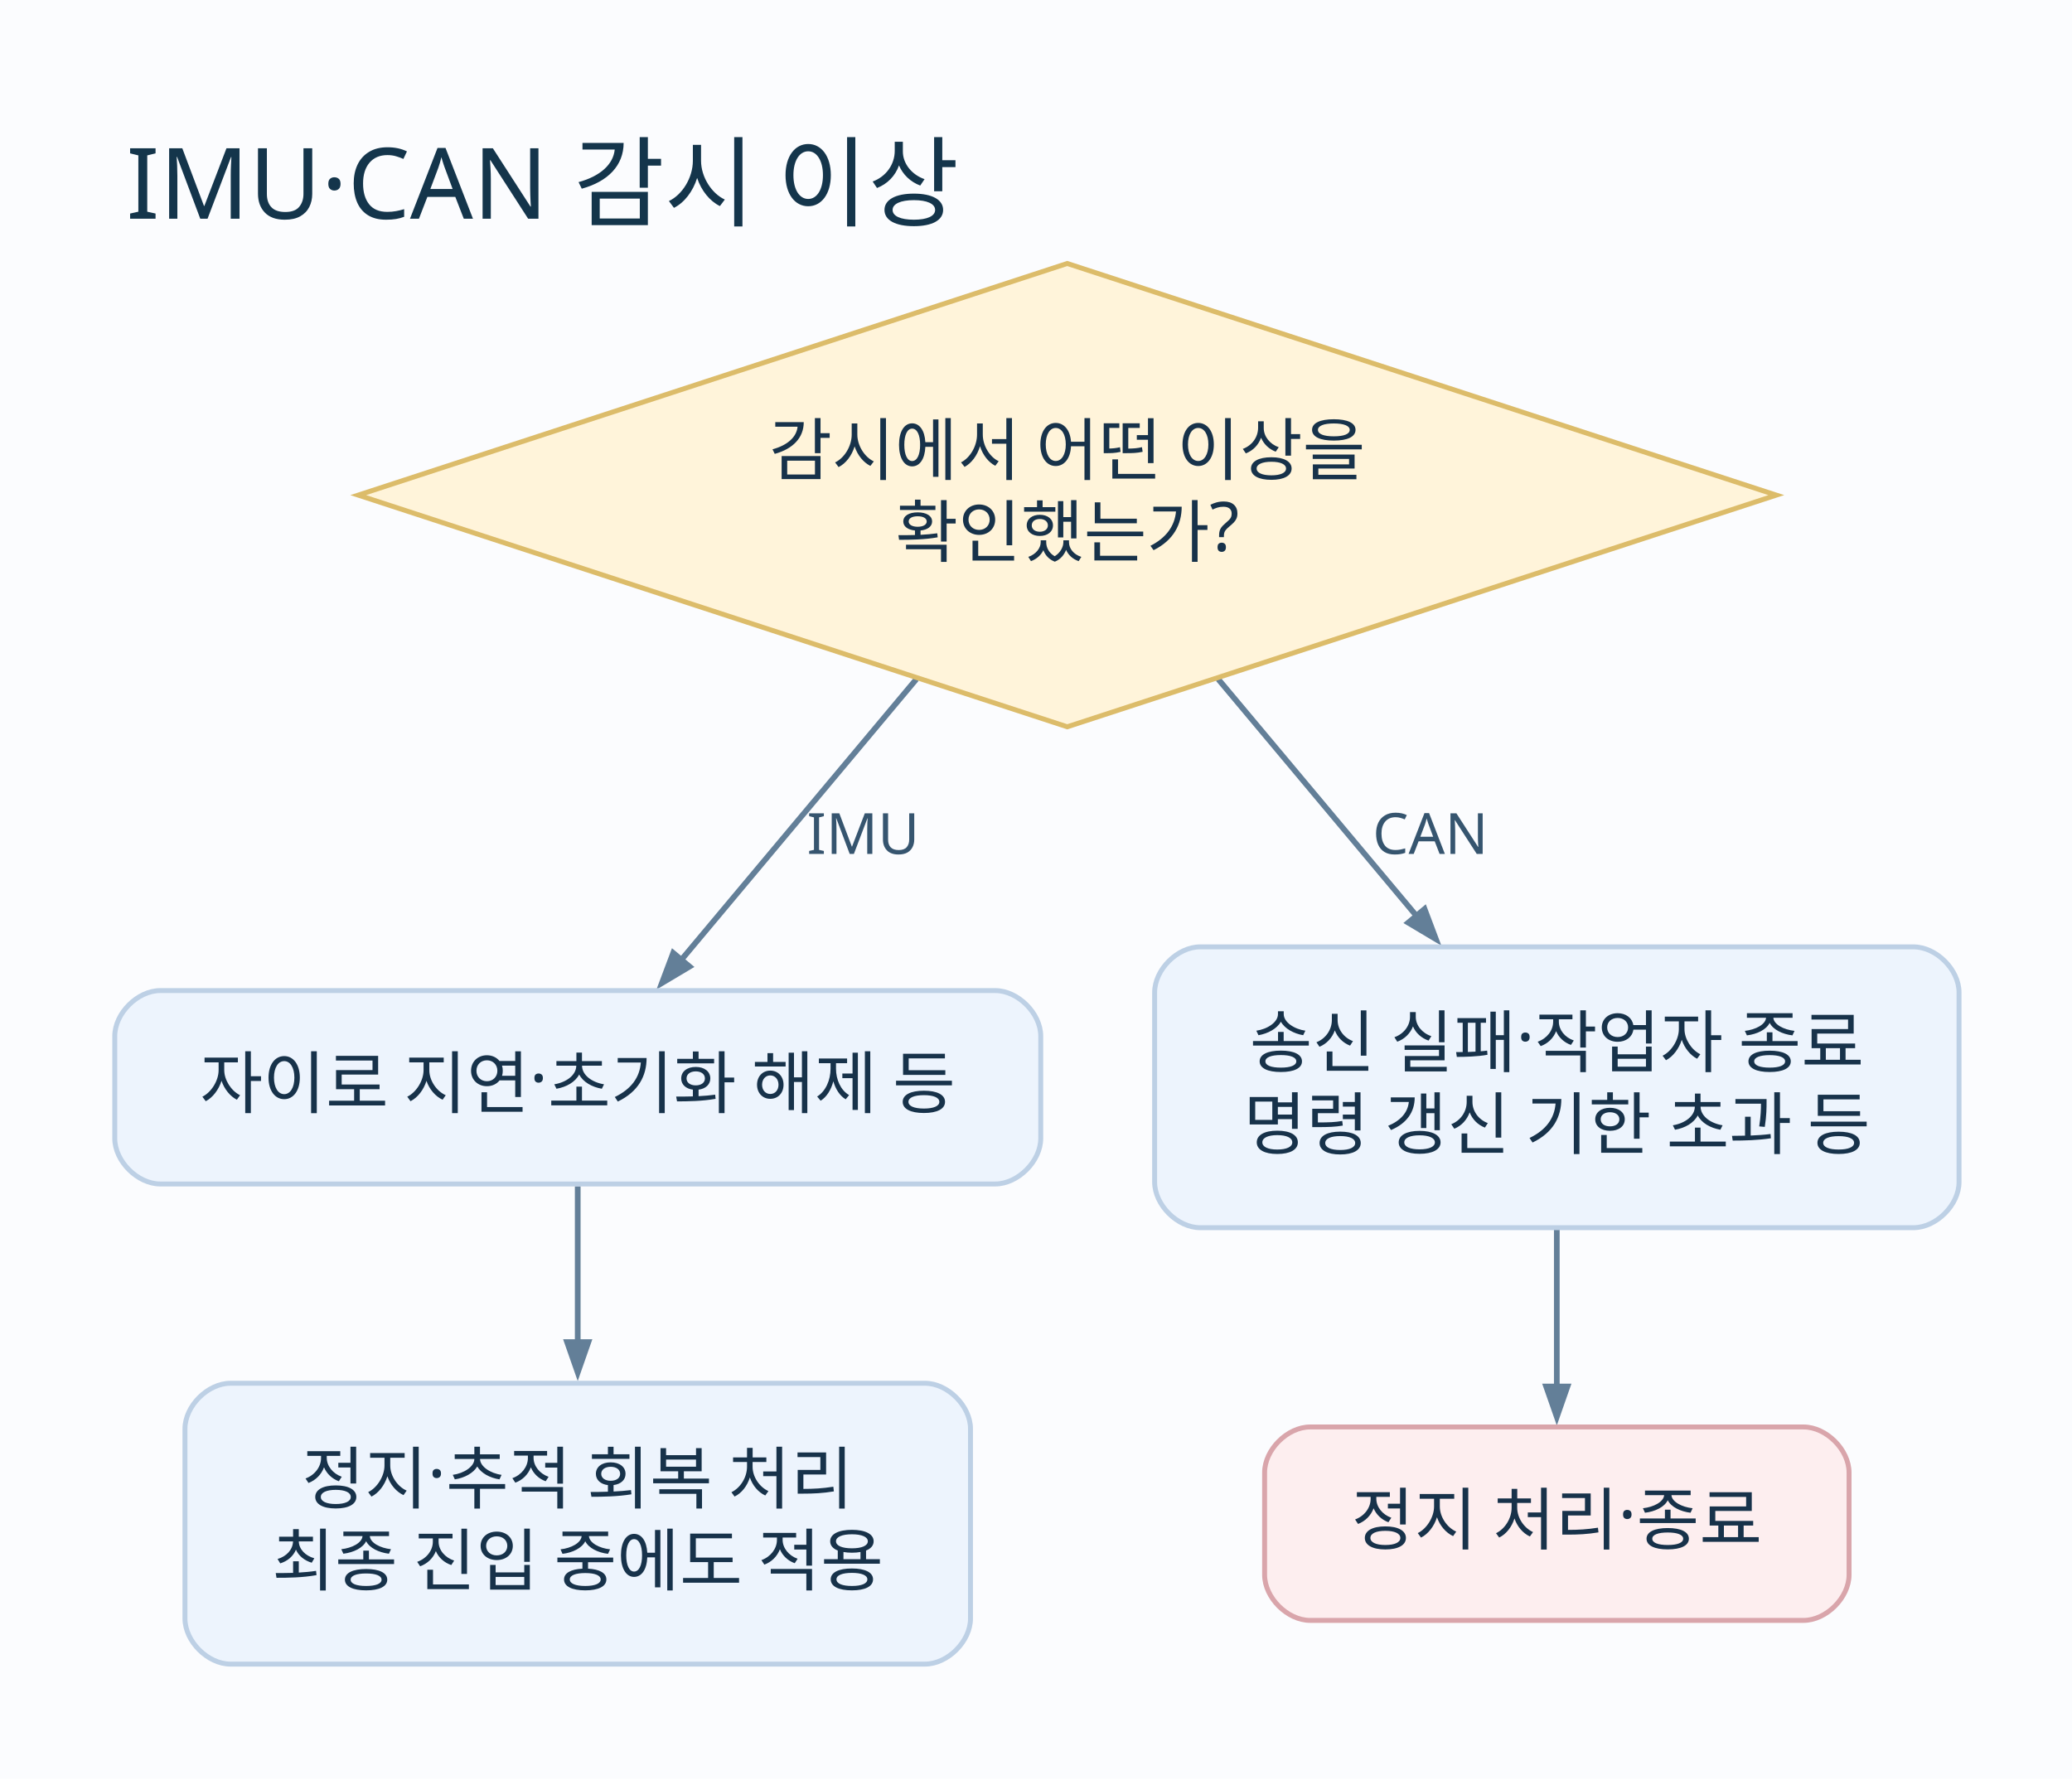
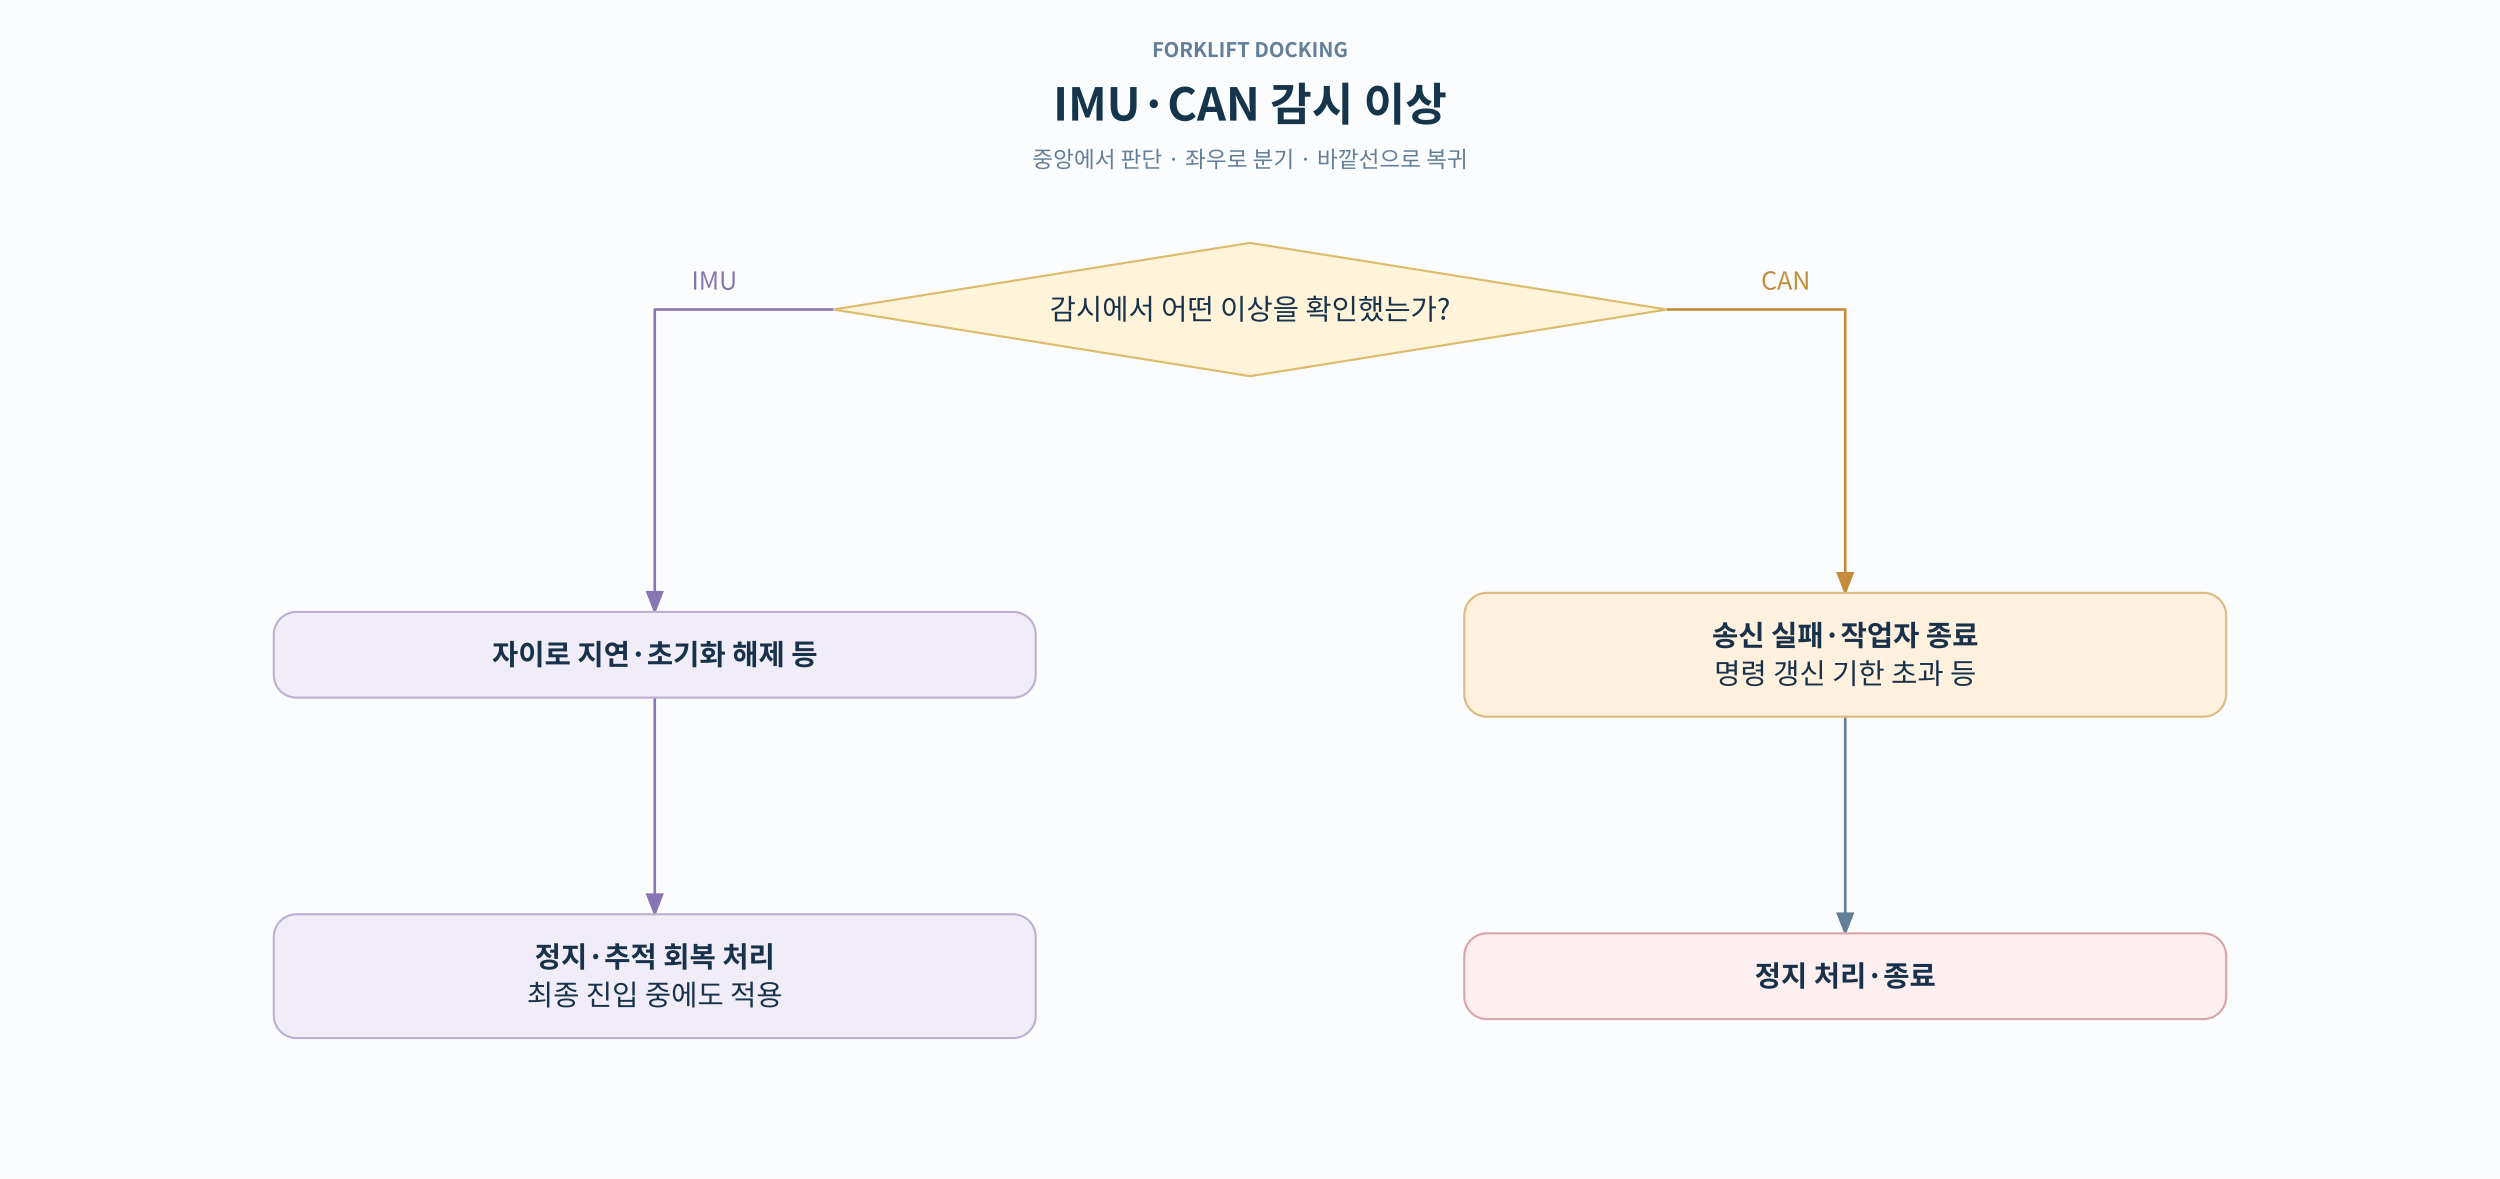
- <svg xmlns="http://www.w3.org/2000/svg" width="546pt" height="469pt" viewBox="0.00 0.00 546.00 469.00">
-   <g id="graph0" class="graph" transform="scale(1 1) rotate(0) translate(30.24 438.58)">
-     <polygon fill="#fbfcfe" stroke="none" points="-30.24,30.24 -30.24,-438.58 516.23,-438.58 516.23,30.24 -30.24,30.24" />
-     <text xml:space="preserve" text-anchor="middle" x="112.72" y="-380.94" font-family="Apple SD Gothic Neo" font-size="26.00" fill="#14354b">IMU·CAN 감시 이상</text>
-     <g id="edge1" class="edge">
-       <path fill="none" stroke="#637f98" stroke-width="1.5" d="M211.25,-259.61C191.16,-235.62 167.3,-207.12 149.31,-185.63" />
-       <polygon fill="#637f98" stroke="#637f98" stroke-width="1.5" points="151.46,-183.84 144.18,-179.5 147.16,-187.43 151.46,-183.84" />
-       <text xml:space="preserve" text-anchor="middle" x="197.22" y="-213.53" font-family="Apple SD Gothic Neo" font-size="15.00" fill="#36556f">IMU</text>
-     </g>
-     <g id="edge2" class="edge">
-       <path fill="none" stroke="#637f98" stroke-width="1.5" d="M290.76,-259.61C307.42,-239.71 326.67,-216.72 343.02,-197.2" />
-       <polygon fill="#637f98" stroke="#637f98" stroke-width="1.5" points="345.15,-199.01 348.14,-191.08 340.86,-195.42 345.15,-199.01" />
-       <text xml:space="preserve" text-anchor="middle" x="346.69" y="-213.53" font-family="Apple SD Gothic Neo" font-size="15.00" fill="#36556f">CAN</text>
-     </g>
-     <g id="edge3" class="edge">
-       <path fill="none" stroke="#637f98" stroke-width="1.5" d="M122,-125.94C122,-113.8 122,-98.82 122,-84.69" />
-       <polygon fill="#637f98" stroke="#637f98" stroke-width="1.5" points="124.8,-84.87 122,-76.87 119.2,-84.87 124.8,-84.87" />
-     </g>
-     <g id="edge4" class="edge">
-       <path fill="none" stroke="#637f98" stroke-width="1.5" d="M380,-114.64C380,-101.3 380,-86.24 380,-73.02" />
-       <polygon fill="#637f98" stroke="#637f98" stroke-width="1.5" points="382.8,-73.16 380,-65.16 377.2,-73.16 382.8,-73.16" />
-     </g>
-     <g id="node1" class="node">
-       <polygon fill="#fff4da" stroke="#dcbc6a" stroke-width="1.3" points="251,-369.14 64.16,-308.09 251,-247.03 437.84,-308.09 251,-369.14" />
-       <text xml:space="preserve" text-anchor="middle" x="251" y="-313.49" font-family="Apple SD Gothic Neo" font-size="18.00" fill="#17324a">감시에서 어떤 이상을</text>
-       <text xml:space="preserve" text-anchor="middle" x="251" y="-291.89" font-family="Apple SD Gothic Neo" font-size="18.00" fill="#17324a">확인했는가?</text>
-     </g>
-     <g id="node2" class="node">
-       <path fill="#edf4fd" stroke="#bdd0e5" stroke-width="1.3" d="M232.01,-177.51C232.01,-177.51 12,-177.51 12,-177.51 6,-177.51 0,-171.51 0,-165.51 0,-165.51 0,-138.54 0,-138.54 0,-132.54 6,-126.54 12,-126.54 12,-126.54 232.01,-126.54 232.01,-126.54 238.01,-126.54 244.01,-132.54 244.01,-138.54 244.01,-138.54 244.01,-165.51 244.01,-165.51 244.01,-171.51 238.01,-177.51 232.01,-177.51" />
-       <text xml:space="preserve" text-anchor="middle" x="122" y="-146.62" font-family="Apple SD Gothic Neo" font-size="18.00" fill="#17324a">자이로 지연·초기화 해제 등</text>
-     </g>
-     <g id="node3" class="node">
-       <path fill="#edf4fd" stroke="#bdd0e5" stroke-width="1.3" d="M473.99,-189.03C473.99,-189.03 286.02,-189.03 286.02,-189.03 280.02,-189.03 274.02,-183.03 274.02,-177.03 274.02,-177.03 274.02,-127.02 274.02,-127.02 274.02,-121.02 280.02,-115.02 286.02,-115.02 286.02,-115.02 473.99,-115.02 473.99,-115.02 479.99,-115.02 485.99,-121.02 485.99,-127.02 485.99,-127.02 485.99,-177.03 485.99,-177.03 485.99,-183.03 479.99,-189.03 473.99,-189.03" />
-       <text xml:space="preserve" text-anchor="middle" x="380" y="-157.42" font-family="Apple SD Gothic Neo" font-size="18.00" fill="#17324a">송신 실패·작업자 종료</text>
-       <text xml:space="preserve" text-anchor="middle" x="380" y="-135.82" font-family="Apple SD Gothic Neo" font-size="18.00" fill="#17324a">명령 갱신 기한 초과 등</text>
-     </g>
-     <g id="node4" class="node">
-       <path fill="#edf4fd" stroke="#bdd0e5" stroke-width="1.3" d="M213.5,-74.02C213.5,-74.02 30.5,-74.02 30.5,-74.02 24.5,-74.02 18.5,-68.02 18.5,-62.02 18.5,-62.02 18.5,-12 18.5,-12 18.5,-6 24.5,0 30.5,0 30.5,0 213.5,0 213.5,0 219.5,0 225.5,-6 225.5,-12 225.5,-12 225.5,-62.02 225.5,-62.02 225.5,-68.02 219.5,-74.02 213.5,-74.02" />
-       <text xml:space="preserve" text-anchor="middle" x="122" y="-42.41" font-family="Apple SD Gothic Neo" font-size="18.00" fill="#17324a">정지·추적 회복 처리</text>
-       <text xml:space="preserve" text-anchor="middle" x="122" y="-20.81" font-family="Apple SD Gothic Neo" font-size="18.00" fill="#17324a">최종 진입 중에도 적용</text>
-     </g>
-     <g id="node5" class="node">
-       <path fill="#fdeeef" stroke="#d9a5ab" stroke-width="1.3" d="M445.01,-62.5C445.01,-62.5 315,-62.5 315,-62.5 309,-62.5 303,-56.5 303,-50.5 303,-50.5 303,-23.52 303,-23.52 303,-17.52 309,-11.52 315,-11.52 315,-11.52 445.01,-11.52 445.01,-11.52 451.01,-11.52 457.01,-17.52 457.01,-23.52 457.01,-23.52 457.01,-50.5 457.01,-50.5 457.01,-56.5 451.01,-62.5 445.01,-62.5" />
-       <text xml:space="preserve" text-anchor="middle" x="380" y="-31.61" font-family="Apple SD Gothic Neo" font-size="18.00" fill="#17324a">정지 처리·종료</text>
-     </g>
+ <svg xmlns="http://www.w3.org/2000/svg" width="2100" height="990" viewBox="0 0 2100 990" role="img" aria-labelledby="title desc">
+   <rect width="2100" height="990" fill="#FBFCFE" />
+   <defs>
+     <marker id="arrow637F98" markerWidth="9" markerHeight="7" refX="8" refY="3.5" orient="auto" markerUnits="strokeWidth">
+       <path d="M0,0 L9,3.5 L0,7 Z" fill="#637F98" />
+     </marker>
+     <marker id="arrow438E83" markerWidth="9" markerHeight="7" refX="8" refY="3.5" orient="auto" markerUnits="strokeWidth">
+       <path d="M0,0 L9,3.5 L0,7 Z" fill="#438E83" />
+     </marker>
+     <marker id="arrow8975B2" markerWidth="9" markerHeight="7" refX="8" refY="3.5" orient="auto" markerUnits="strokeWidth">
+       <path d="M0,0 L9,3.5 L0,7 Z" fill="#8975B2" />
+     </marker>
+     <marker id="arrowC38C38" markerWidth="9" markerHeight="7" refX="8" refY="3.5" orient="auto" markerUnits="strokeWidth">
+       <path d="M0,0 L9,3.5 L0,7 Z" fill="#C38C38" />
+     </marker>
+   </defs>
+   <text x="1050" y="42" text-anchor="middle" dominant-baseline="middle" font-family="Apple SD Gothic Neo, Noto Sans CJK KR, sans-serif" font-size="17" font-weight="600" fill="#637F98">FORKLIFT DOCKING</text>
+   <text x="1050" y="88" text-anchor="middle" dominant-baseline="middle" font-family="Apple SD Gothic Neo, Noto Sans CJK KR, sans-serif" font-size="38" font-weight="700" fill="#14354B">IMU·CAN 감시 이상</text>
+   <text x="1050" y="134" text-anchor="middle" dominant-baseline="middle" font-family="Apple SD Gothic Neo, Noto Sans CJK KR, sans-serif" font-size="19" font-weight="400" fill="#637F98">중앙에서 판단 · 좌우로 분기 · 바깥선으로 복귀</text>
+   <g class="edge" data-from="S0" data-to="I">
+     <polyline points="700,260 550,260 550,514" fill="none" stroke="#8975B2" stroke-width="2.2" stroke-linejoin="round" marker-end="url(#arrow8975B2)" />
+   </g>
+   <g class="edge" data-from="S0" data-to="C">
+     <polyline points="1400,260 1550,260 1550,498" fill="none" stroke="#C38C38" stroke-width="2.2" stroke-linejoin="round" marker-end="url(#arrowC38C38)" />
+   </g>
+   <g class="edge" data-from="I" data-to="R">
+     <polyline points="550,586 550,768" fill="none" stroke="#8975B2" stroke-width="2.2" stroke-linejoin="round" marker-end="url(#arrow8975B2)" />
+   </g>
+   <g class="edge" data-from="C" data-to="X">
+     <polyline points="1550,602 1550,784" fill="none" stroke="#637F98" stroke-width="2.2" stroke-linejoin="round" marker-end="url(#arrow637F98)" />
+   </g>
+   <rect x="574" y="220" width="52" height="32" rx="6" fill="#FBFCFE" />
+   <text x="600" y="236" text-anchor="middle" dominant-baseline="middle" font-family="Apple SD Gothic Neo, Noto Sans CJK KR, sans-serif" font-size="21" font-weight="500" fill="#8975B2">IMU</text>
+   <rect x="1472.5" y="220" width="55" height="32" rx="6" fill="#FBFCFE" />
+   <text x="1500" y="236" text-anchor="middle" dominant-baseline="middle" font-family="Apple SD Gothic Neo, Noto Sans CJK KR, sans-serif" font-size="21" font-weight="500" fill="#C38C38">CAN</text>
+   <g id="node-S0" class="node" data-main="true">
+     <polygon points="1050,204.0 1400.0,260 1050,316.0 700.0,260" fill="#FFF4DA" stroke="#DCBC6A" stroke-width="1.8" />
+     <text x="1050" y="260.0" text-anchor="middle" dominant-baseline="middle" font-family="Apple SD Gothic Neo, Noto Sans CJK KR, sans-serif" font-size="24" font-weight="400" fill="#17324A">감시에서 어떤 이상을 확인했는가?</text>
+   </g>
+   <g id="node-I" class="node" data-main="false">
+     <rect x="230.0" y="514.0" width="640" height="72" rx="19" fill="#F1EDF8" stroke="#BDB0D3" stroke-width="1.8" />
+     <text x="550" y="550.0" text-anchor="middle" dominant-baseline="middle" font-family="Apple SD Gothic Neo, Noto Sans CJK KR, sans-serif" font-size="24" font-weight="600" fill="#17324A">자이로 지연·초기화 해제 등</text>
+   </g>
+   <g id="node-C" class="node" data-main="false">
+     <rect x="1230.0" y="498.0" width="640" height="104" rx="19" fill="#FFF1DD" stroke="#DBBB80" stroke-width="1.8" />
+     <text x="1550" y="534.0" text-anchor="middle" dominant-baseline="middle" font-family="Apple SD Gothic Neo, Noto Sans CJK KR, sans-serif" font-size="24" font-weight="600" fill="#17324A">송신 실패·작업자 종료</text>
+     <text x="1550" y="566.0" text-anchor="middle" dominant-baseline="middle" font-family="Apple SD Gothic Neo, Noto Sans CJK KR, sans-serif" font-size="24" font-weight="400" fill="#17324A">명령 갱신 기한 초과 등</text>
+   </g>
+   <g id="node-R" class="node" data-main="false">
+     <rect x="230.0" y="768.0" width="640" height="104" rx="19" fill="#F1EDF8" stroke="#BDB0D3" stroke-width="1.8" />
+     <text x="550" y="804.0" text-anchor="middle" dominant-baseline="middle" font-family="Apple SD Gothic Neo, Noto Sans CJK KR, sans-serif" font-size="24" font-weight="600" fill="#17324A">정지·추적 회복 처리</text>
+     <text x="550" y="836.0" text-anchor="middle" dominant-baseline="middle" font-family="Apple SD Gothic Neo, Noto Sans CJK KR, sans-serif" font-size="24" font-weight="400" fill="#17324A">최종 진입 중에도 적용</text>
+   </g>
+   <g id="node-X" class="node" data-main="false">
+     <rect x="1230.0" y="784.0" width="640" height="72" rx="19" fill="#FDEEEF" stroke="#D9A5AB" stroke-width="1.8" />
+     <text x="1550" y="820.0" text-anchor="middle" dominant-baseline="middle" font-family="Apple SD Gothic Neo, Noto Sans CJK KR, sans-serif" font-size="24" font-weight="600" fill="#17324A">정지 처리·종료</text>
  </g>
</svg>
